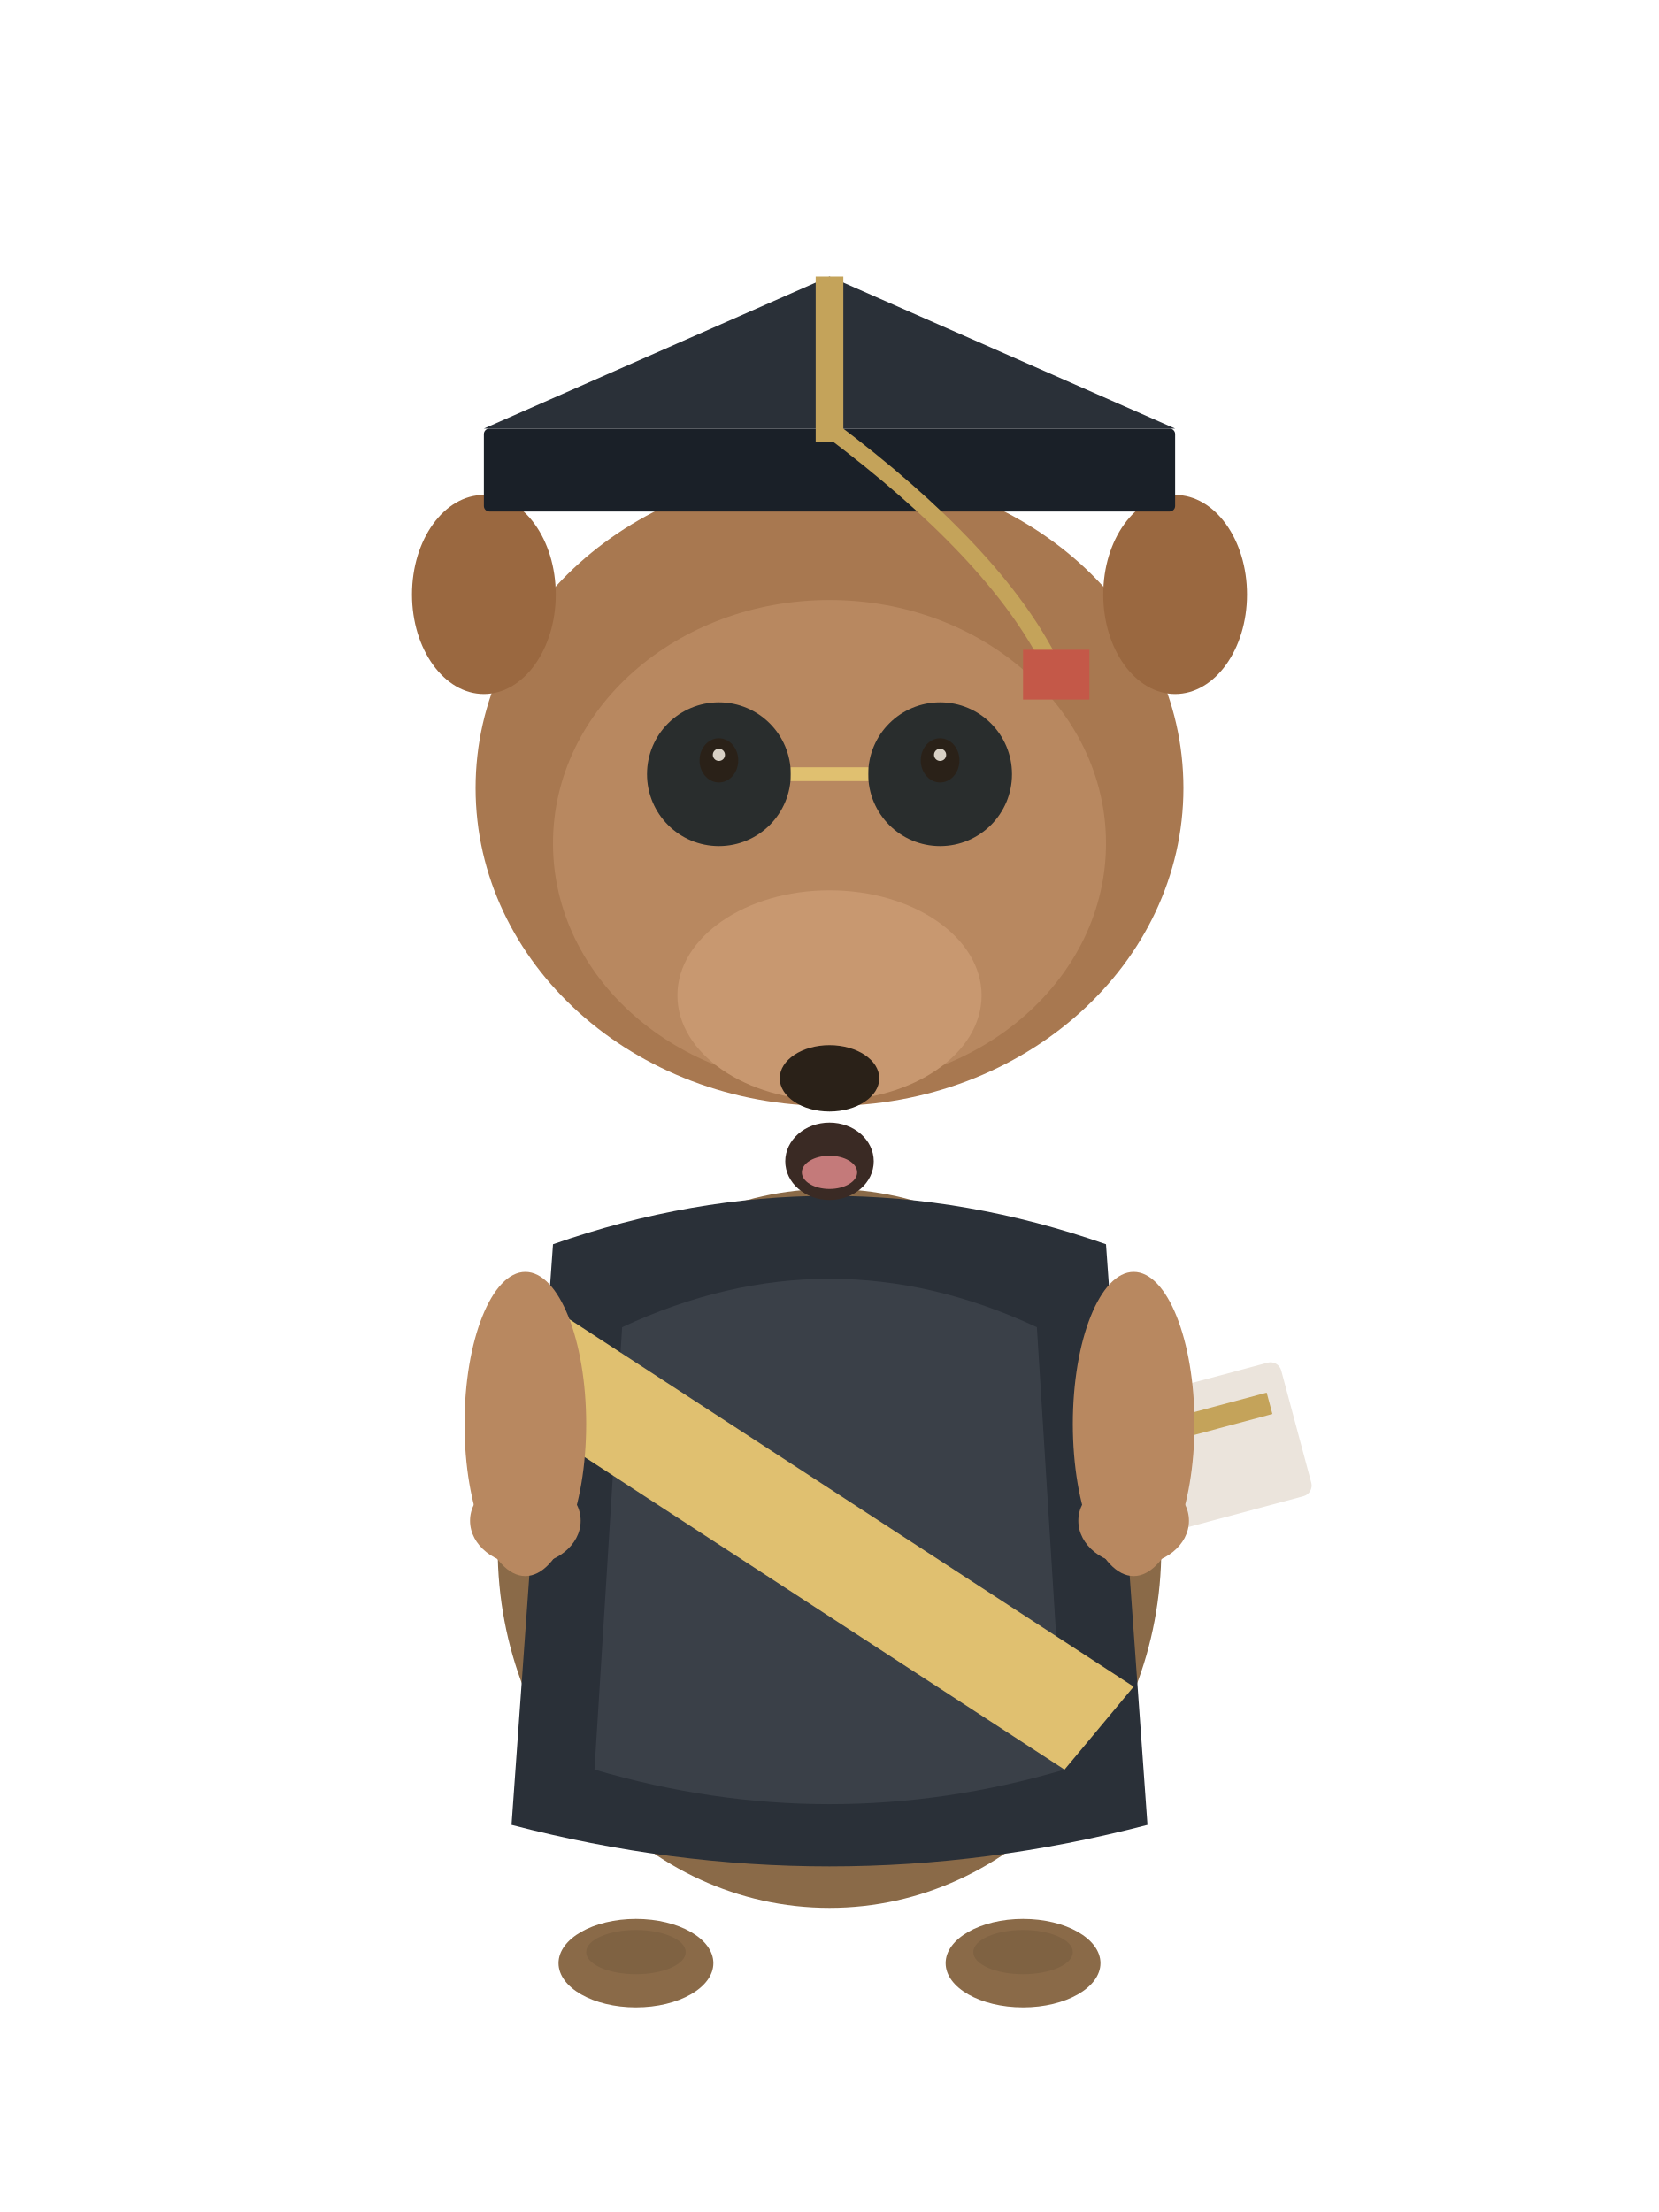
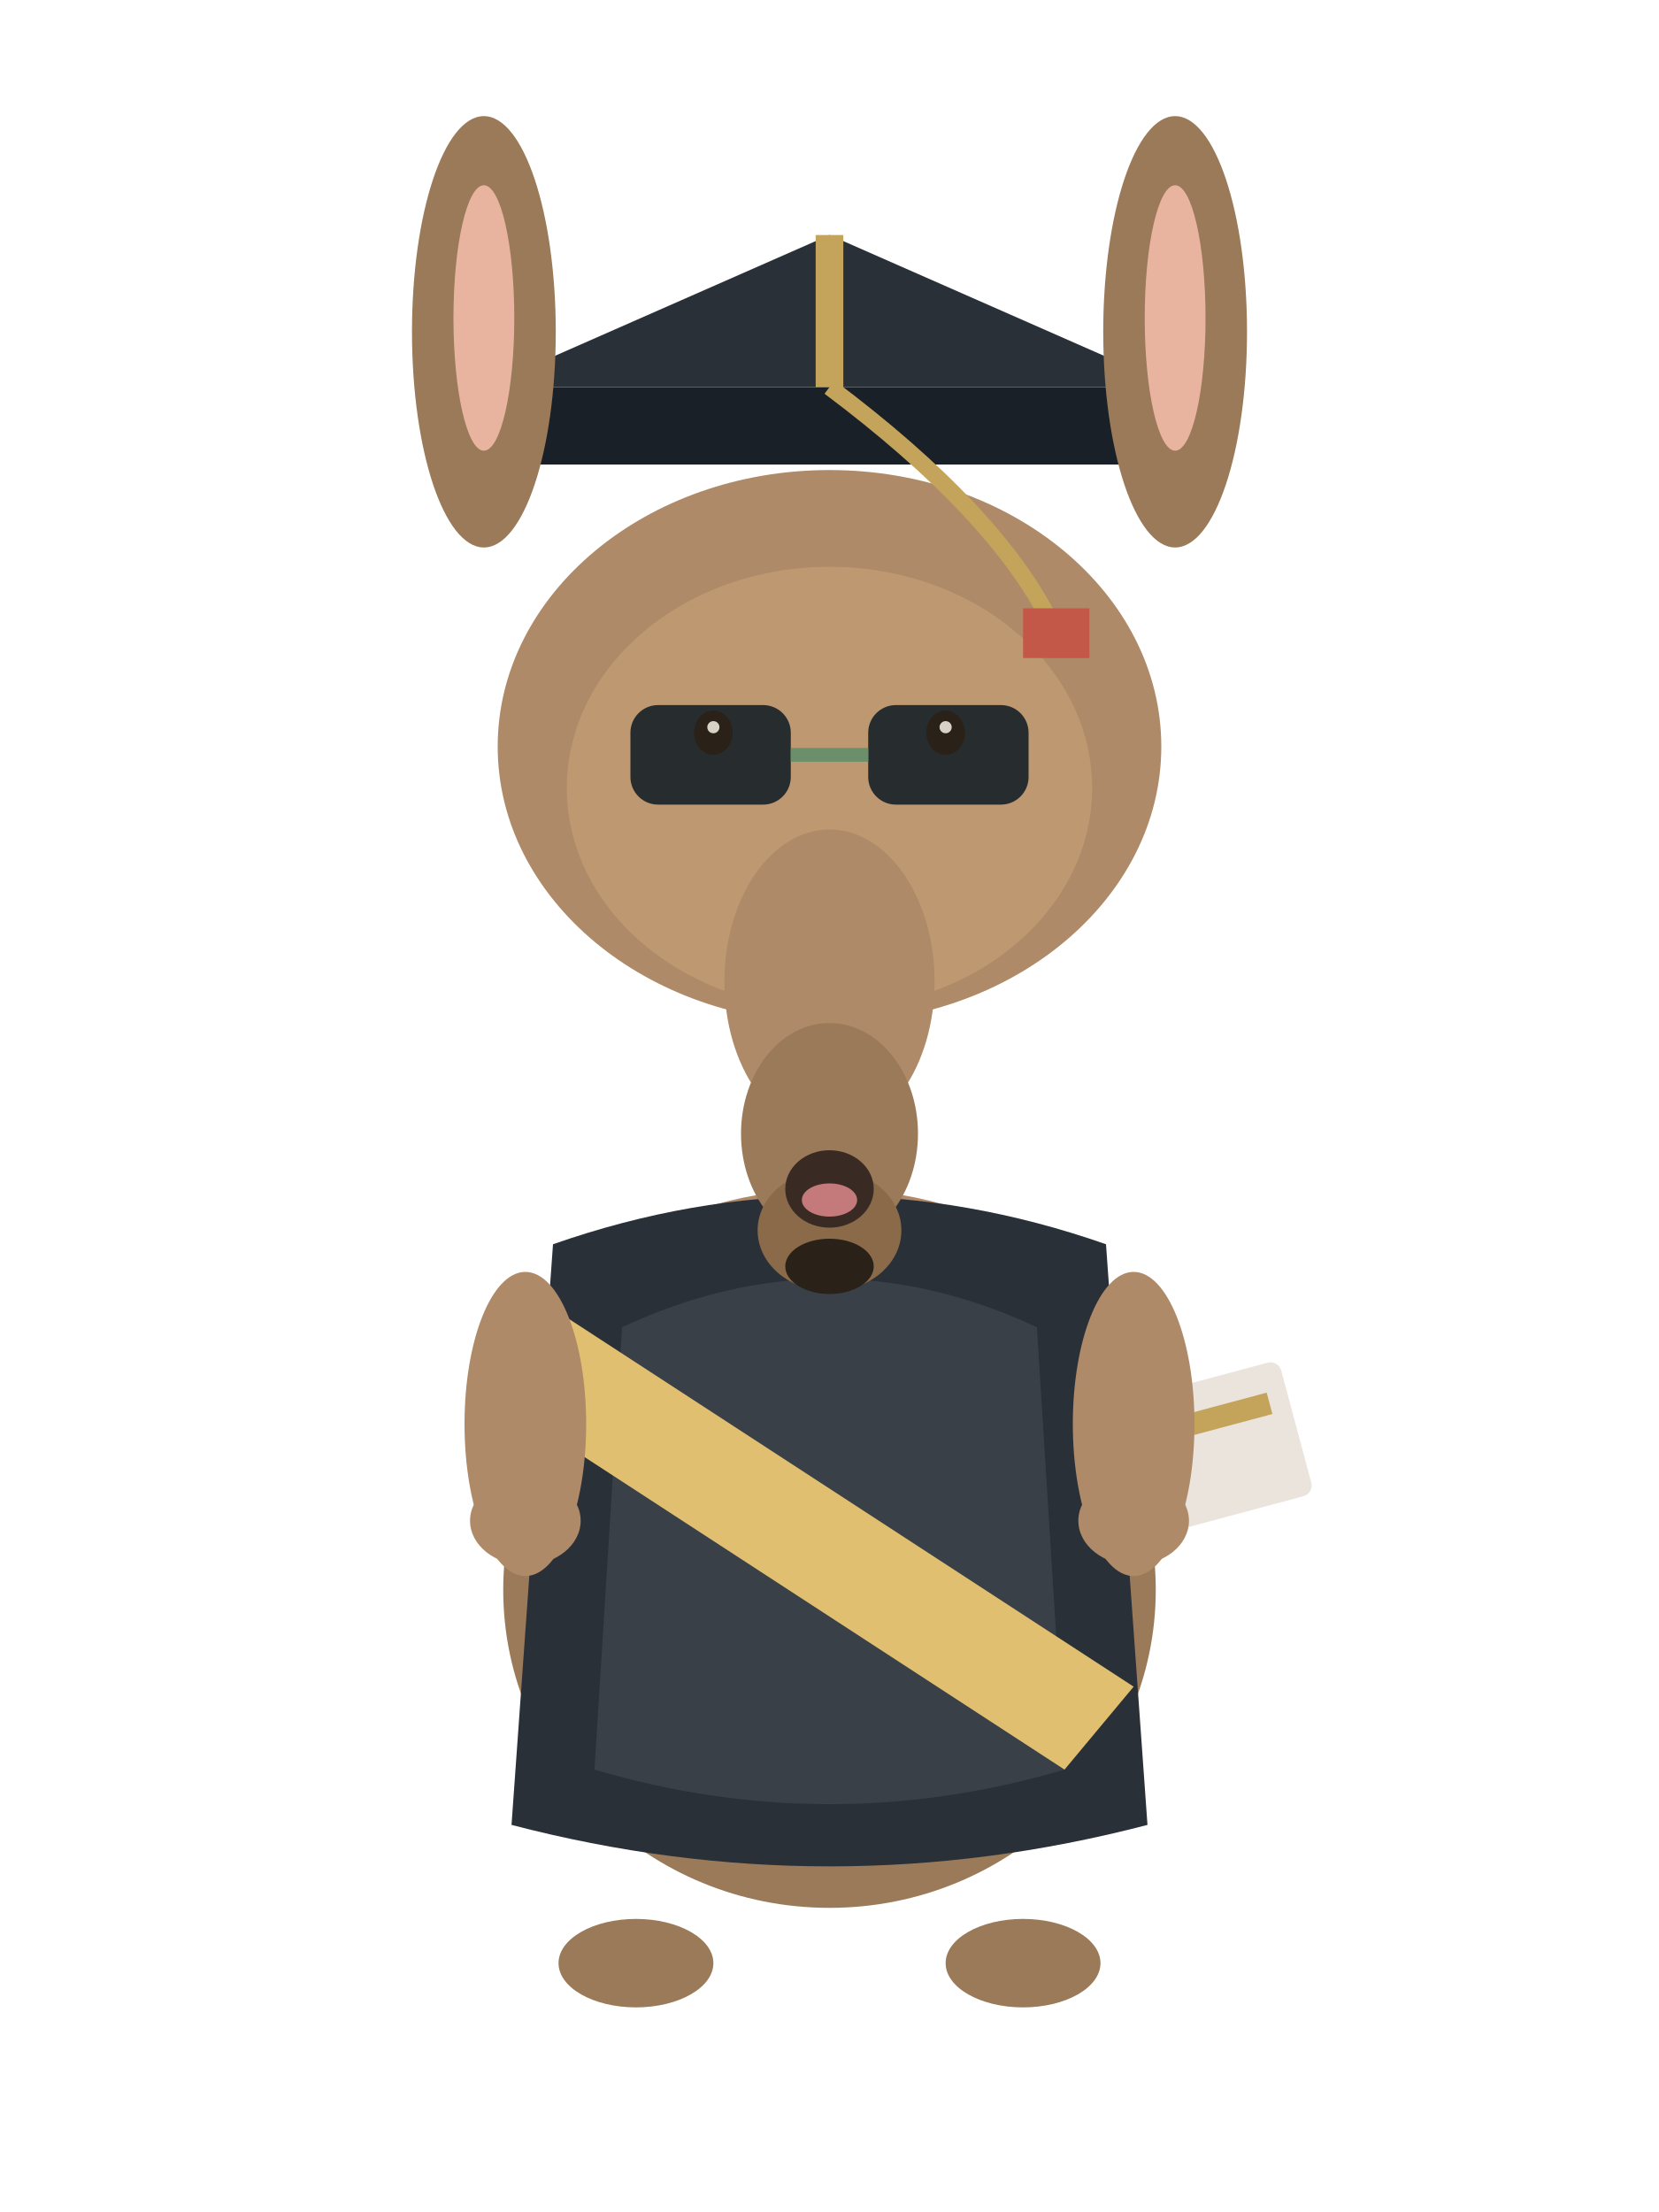
<svg xmlns="http://www.w3.org/2000/svg" width="600" height="800" viewBox="0 0 600 800">
-   <ellipse cx="300" cy="560" rx="120" ry="130" fill="#8a6a48" />
+   <ellipse cx="300" cy="575" rx="118" ry="115" fill="#9a7a58" />
+   <ellipse cx="300" cy="500" rx="105" ry="70" fill="#ae8a68" />
  <path d="M200,450 Q300,415 400,450 L415,660 Q300,690 185,660 Z" fill="#2a3038" />
  <path d="M225,480 Q300,445 375,480 L385,640 Q300,665 215,640 Z" fill="#3a4048" />
  <path d="M195,470 L410,610 L385,640 L170,500 Z" fill="#e0c070" />
  <rect x="400" y="500" width="70" height="50" rx="4" fill="#ebe4dc" transform="rotate(-15 435 525)" />
  <rect x="410" y="510" width="50" height="8" fill="#c4a35a" transform="rotate(-15 435 514)" />
-   <ellipse cx="300" cy="285" rx="128" ry="115" fill="#a87850" />
-   <ellipse cx="300" cy="305" rx="100" ry="88" fill="#b88860" />
-   <ellipse cx="175" cy="215" rx="26" ry="36" fill="#9a6840" />
-   <ellipse cx="425" cy="215" rx="26" ry="36" fill="#9a6840" />
-   <ellipse cx="300" cy="360" rx="55" ry="38" fill="#c89870" />
-   <ellipse cx="300" cy="390" rx="18" ry="12" fill="#2a2118" />
-   <rect x="175" y="155" width="250" height="30" rx="2" fill="#1a2028" />
-   <path d="M300,155 L175,155 L300,100 L425,155 Z" fill="#2a3038" />
-   <rect x="295" y="100" width="10" height="60" fill="#c4a35a" />
-   <path d="M300,155 Q360,200 380,240" fill="none" stroke="#c4a35a" stroke-width="6" />
-   <rect x="370" y="235" width="24" height="18" fill="#c45848" />
-   <circle cx="260" cy="280" r="26" fill="#1a2428" opacity=".9" />
-   <circle cx="340" cy="280" r="26" fill="#1a2428" opacity=".9" />
-   <path d="M286,280 H314" stroke="#e0c070" stroke-width="5" />
-   <ellipse cx="260" cy="275" rx="7" ry="8" fill="#2a2118" />
-   <ellipse cx="340" cy="275" rx="7" ry="8" fill="#2a2118" />
-   <ellipse cx="260" cy="273" rx="2.2" ry="2.2" fill="#f7f0e4" opacity=".85" />
-   <ellipse cx="340" cy="273" rx="2.2" ry="2.2" fill="#f7f0e4" opacity=".85" />
-   <ellipse cx="300" cy="420" rx="16" ry="14" fill="#3a2a24" />
-   <ellipse cx="300" cy="424" rx="10" ry="6" fill="#c47a7a" />
-   <ellipse cx="190" cy="515.0" rx="22" ry="55.0" fill="#b88860" />
-   <ellipse cx="190" cy="550" rx="20" ry="16" fill="#b88860" />
-   <ellipse cx="410" cy="515.0" rx="22" ry="55.0" fill="#b88860" />
-   <ellipse cx="410" cy="550" rx="20" ry="16" fill="#b88860" />
-   <ellipse cx="230" cy="710" rx="28" ry="16" fill="#8a6a48" />
-   <ellipse cx="370" cy="710" rx="28" ry="16" fill="#8a6a48" />
-   <ellipse cx="230" cy="706" rx="18" ry="8" fill="#000" opacity=".08" />
-   <ellipse cx="370" cy="706" rx="18" ry="8" fill="#000" opacity=".08" />
+   <ellipse cx="300" cy="270" rx="120" ry="100" fill="#ae8a68" />
+   <ellipse cx="300" cy="285" rx="95" ry="80" fill="#be9870" />
+   <ellipse cx="300" cy="355" rx="38" ry="55" fill="#ae8a68" />
+   <ellipse cx="300" cy="410" rx="32" ry="40" fill="#9a7a58" />
+   <ellipse cx="300" cy="445" rx="26" ry="22" fill="#8a6a48" />
+   <ellipse cx="300" cy="458" rx="16" ry="10" fill="#2a2118" />
+   <rect x="175" y="140" width="250" height="28" rx="2" fill="#1a2028" />
+   <path d="M300,140 L175,140 L300,85 L425,140 Z" fill="#2a3038" />
+   <rect x="295" y="85" width="10" height="55" fill="#c4a35a" />
+   <path d="M300,140 Q360,185 380,225" fill="none" stroke="#c4a35a" stroke-width="6" />
+   <rect x="370" y="220" width="24" height="18" fill="#c45848" />
+   <ellipse cx="175" cy="120" rx="26" ry="78" fill="#9a7a58" />
+   <ellipse cx="425" cy="120" rx="26" ry="78" fill="#9a7a58" />
+   <ellipse cx="175" cy="115" rx="11" ry="48" fill="#e8b4a0" />
+   <ellipse cx="425" cy="115" rx="11" ry="48" fill="#e8b4a0" />
+   <rect x="228" y="255" width="58" height="36" rx="10" fill="#1a2428" opacity=".92" />
+   <rect x="314" y="255" width="58" height="36" rx="10" fill="#1a2428" opacity=".92" />
+   <path d="M286,273 H314" stroke="#6b8f6a" stroke-width="5" />
+   <ellipse cx="258" cy="265" rx="7" ry="8" fill="#2a2118" />
+   <ellipse cx="342" cy="265" rx="7" ry="8" fill="#2a2118" />
+   <ellipse cx="258" cy="263" rx="2.2" ry="2.2" fill="#f7f0e4" opacity=".85" />
+   <ellipse cx="342" cy="263" rx="2.2" ry="2.2" fill="#f7f0e4" opacity=".85" />
+   <ellipse cx="300" cy="430" rx="16" ry="14" fill="#3a2a24" />
+   <ellipse cx="300" cy="434" rx="10" ry="6" fill="#c47a7a" />
+   <ellipse cx="190" cy="515.0" rx="22" ry="55.0" fill="#ae8a68" />
+   <ellipse cx="190" cy="550" rx="20" ry="16" fill="#ae8a68" />
+   <ellipse cx="410" cy="515.0" rx="22" ry="55.0" fill="#ae8a68" />
+   <ellipse cx="410" cy="550" rx="20" ry="16" fill="#ae8a68" />
+   <ellipse cx="230" cy="710" rx="28" ry="16" fill="#9a7a58" />
+   <ellipse cx="370" cy="710" rx="28" ry="16" fill="#9a7a58" />
</svg>
